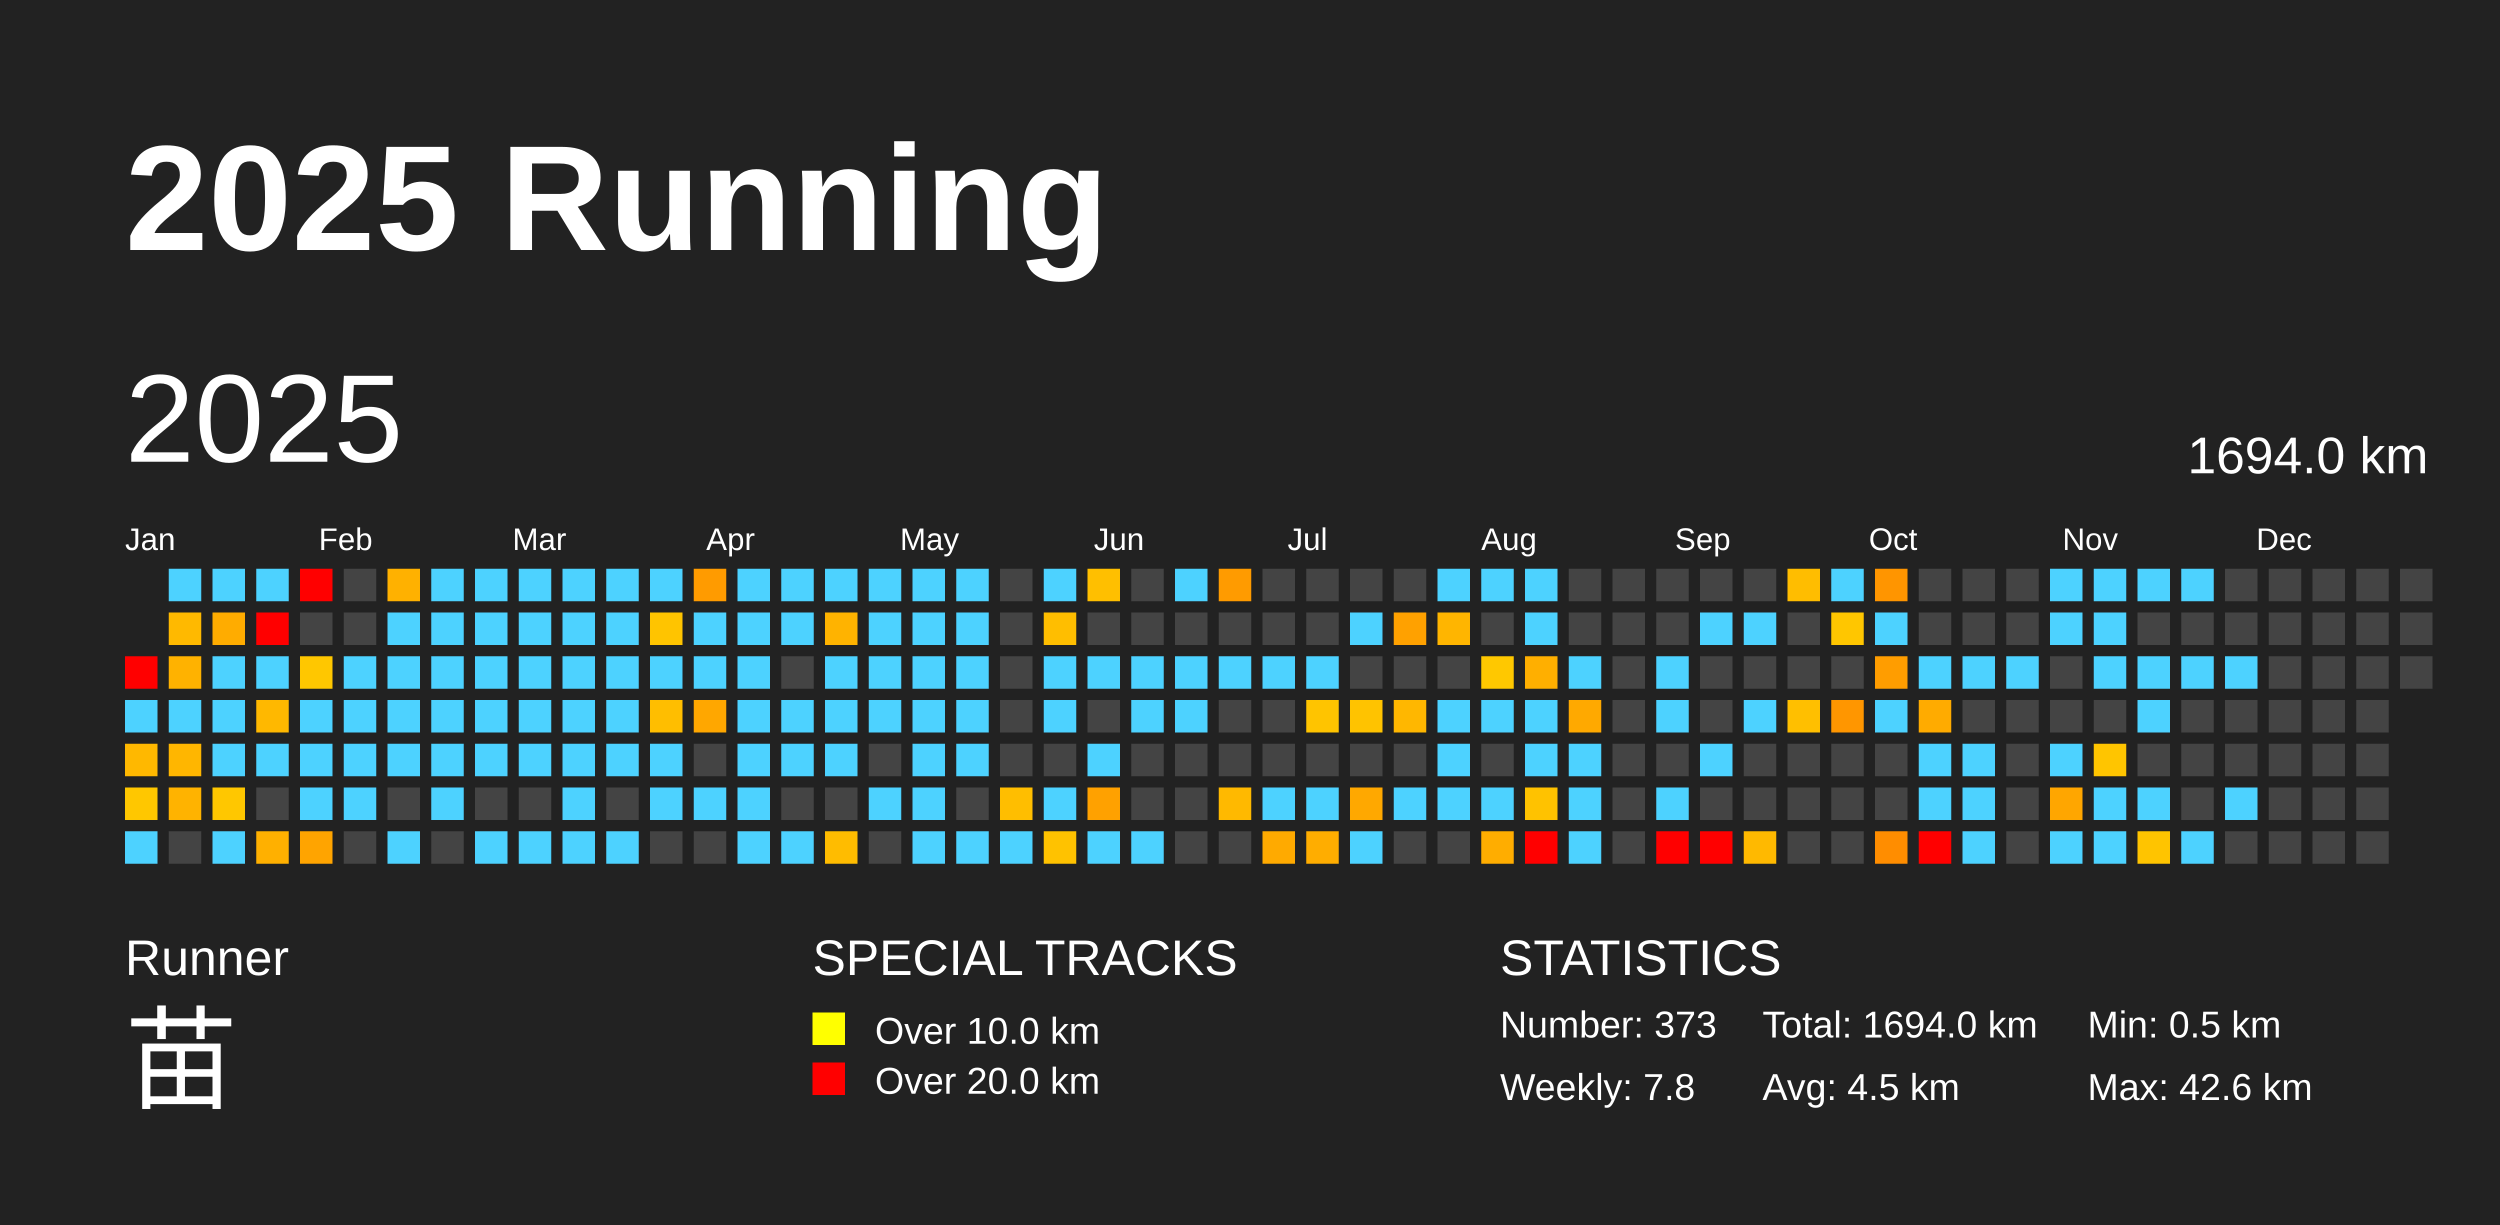
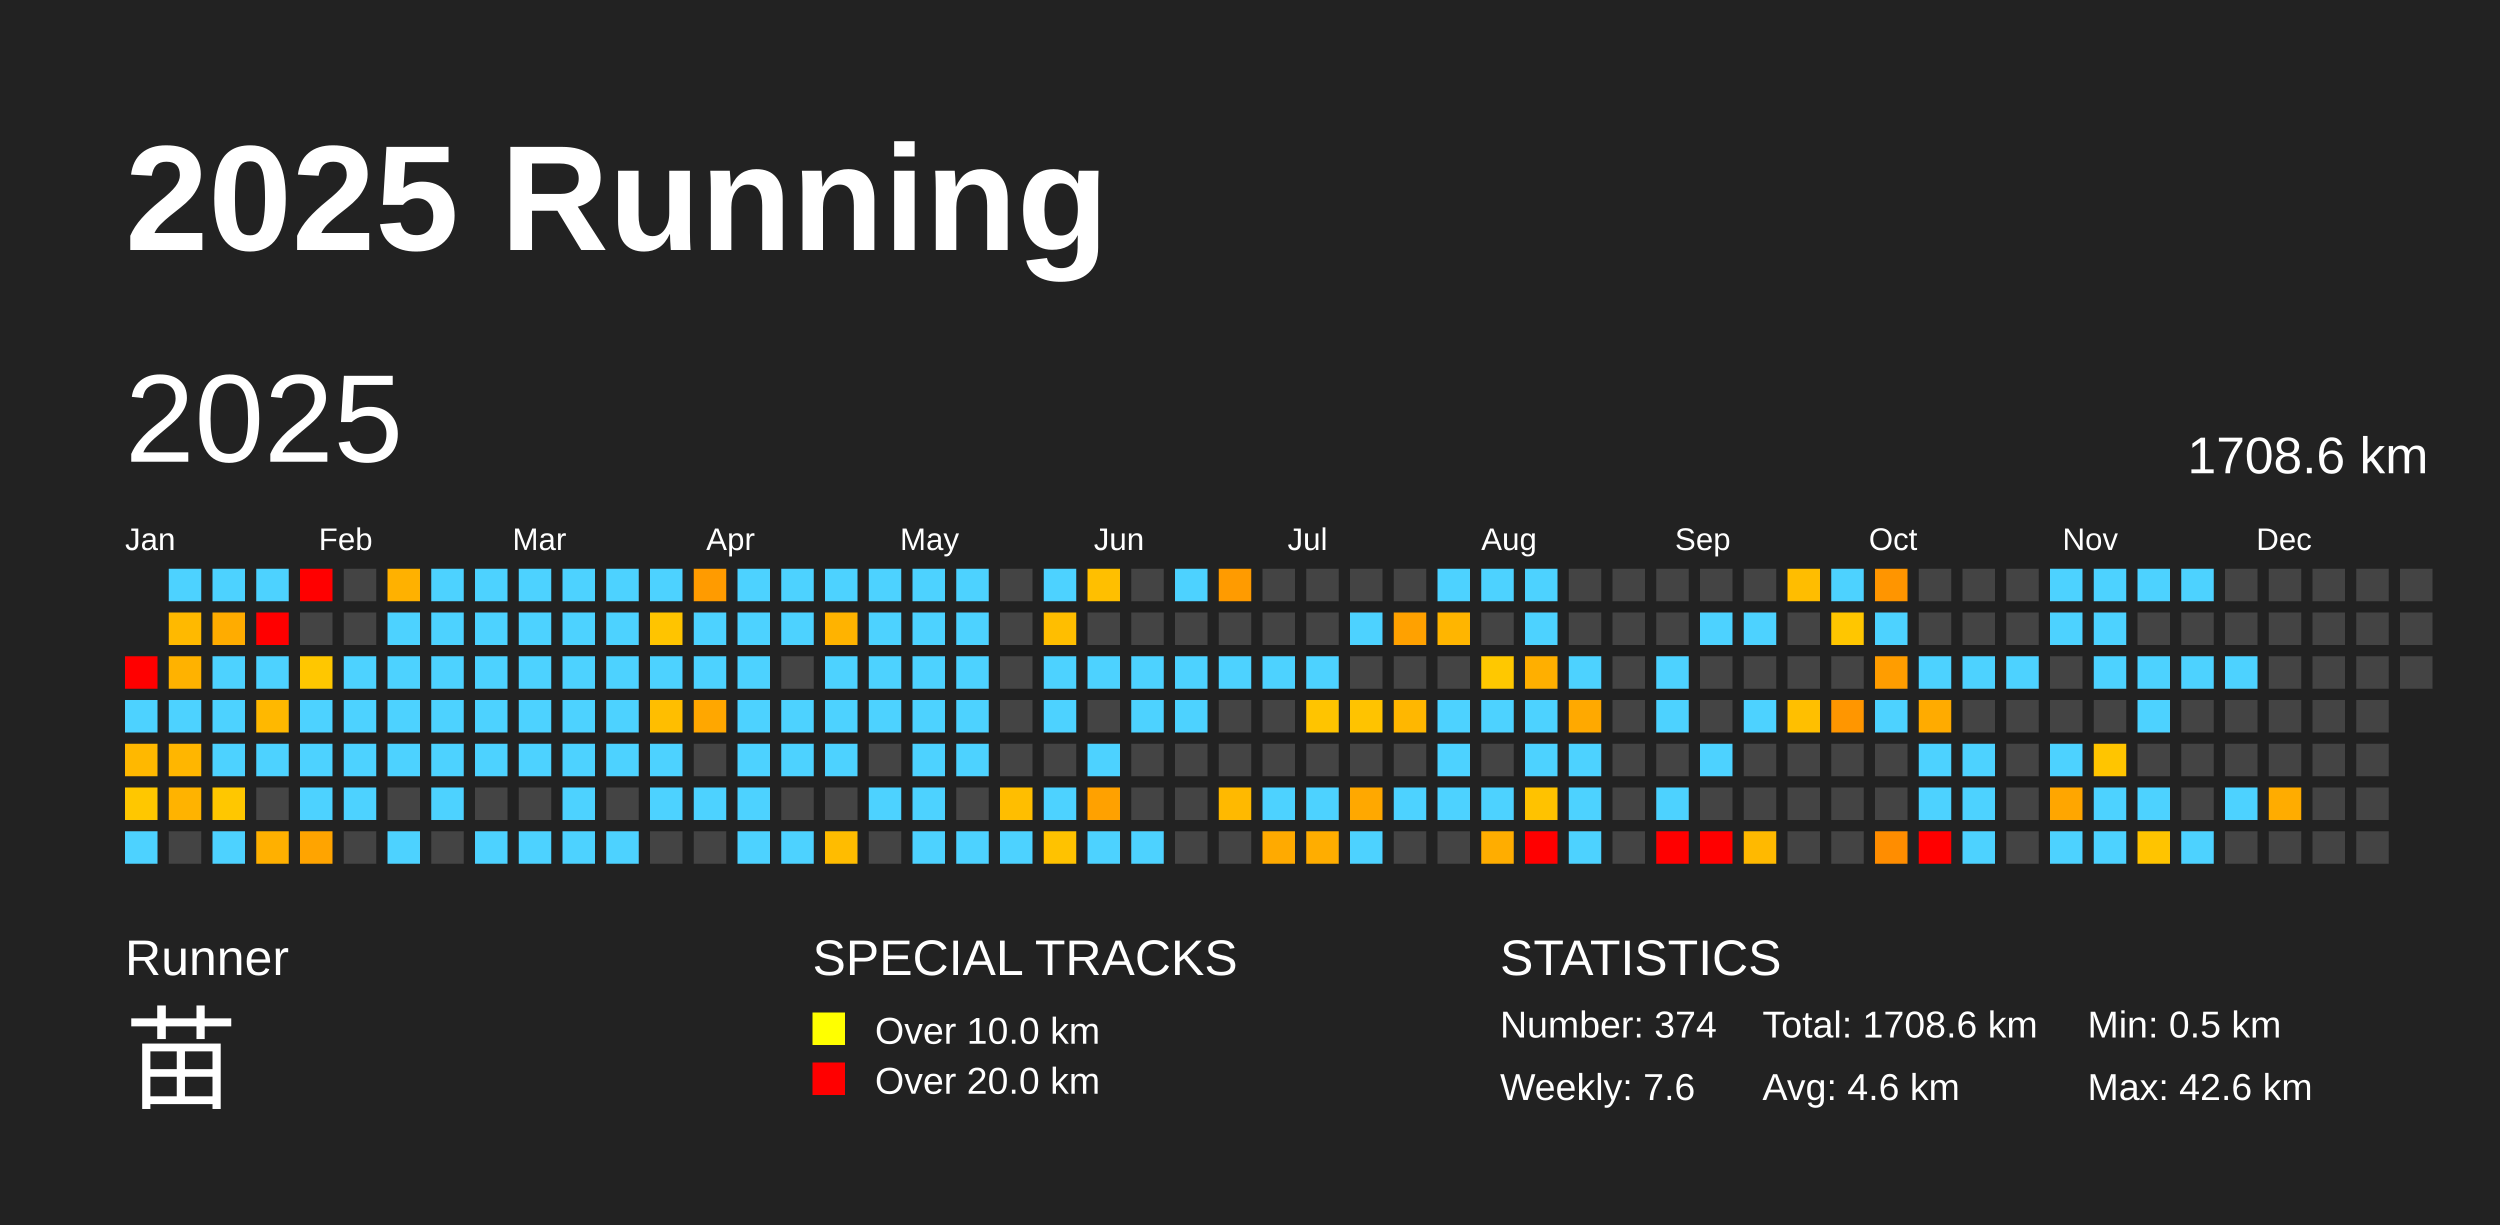
<svg xmlns="http://www.w3.org/2000/svg" baseProfile="full" height="98mm" version="1.1" viewBox="0,0,200,98" width="200mm">
  <defs />
  <rect fill="#222222" height="98" width="200" x="0" y="0" />
  <text fill="#FFFFFF" style="font-size:12px; font-family:Arial; font-weight:bold;" x="10" y="20">2025 Running</text>
  <text fill="#FFFFFF" style="font-size:4px; font-family:Arial" x="10" y="78">Runner</text>
  <text fill="#FFFFFF" style="font-size:9px; font-family:Arial" x="10" y="88">苗</text>
  <text fill="#FFFFFF" style="font-size:4px; font-family:Arial" x="65" y="78">SPECIAL TRACKS</text>
  <rect fill="yellow" height="2.6" width="2.6" x="65" y="81" />
  <text fill="#FFFFFF" style="font-size:3px; font-family:Arial" x="70" y="83.5">Over 10.0 km</text>
  <rect fill="red" height="2.6" width="2.6" x="65" y="85" />
  <text fill="#FFFFFF" style="font-size:3px; font-family:Arial" x="70" y="87.5">Over 20.0 km</text>
  <text fill="#FFFFFF" style="font-size:4px; font-family:Arial" x="120" y="78">STATISTICS</text>
-   <text fill="#FFFFFF" style="font-size:3px; font-family:Arial" x="120" y="83">Number: 373</text>
-   <text fill="#FFFFFF" style="font-size:3px; font-family:Arial" x="120" y="88">Weekly: 7.8</text>
-   <text fill="#FFFFFF" style="font-size:3px; font-family:Arial" x="141" y="83">Total: 1694.0 km</text>
-   <text fill="#FFFFFF" style="font-size:3px; font-family:Arial" x="141" y="88">Avg: 4.5 km</text>
+   <text fill="#FFFFFF" style="font-size:3px; font-family:Arial" x="120" y="83">Number: 374</text>
+   <text fill="#FFFFFF" style="font-size:3px; font-family:Arial" x="120" y="88">Weekly: 7.6</text>
+   <text fill="#FFFFFF" style="font-size:3px; font-family:Arial" x="141" y="83">Total: 1708.6 km</text>
+   <text fill="#FFFFFF" style="font-size:3px; font-family:Arial" x="141" y="88">Avg: 4.6 km</text>
  <text fill="#FFFFFF" style="font-size:3px; font-family:Arial" x="167" y="83">Min: 0.5 km</text>
  <text fill="#FFFFFF" style="font-size:3px; font-family:Arial" x="167" y="88">Max: 42.6 km</text>
  <text dominant-baseline="hanging" fill="#FFFFFF" style="font-size:10.0px; font-family:Arial;" x="10" y="30">2025</text>
-   <text dominant-baseline="hanging" fill="#FFFFFF" style="font-size:4.125px; font-family:Arial;" x="175" y="35">1694.0 km</text>
+   <text dominant-baseline="hanging" fill="#FFFFFF" style="font-size:4.125px; font-family:Arial;" x="175" y="35">1708.6 km</text>
  <text fill="#FFFFFF" style="font-size:2.5px; font-family:Arial" x="10.0" y="44">Jan</text>
  <text fill="#FFFFFF" style="font-size:2.5px; font-family:Arial" x="25.5" y="44">Feb</text>
  <text fill="#FFFFFF" style="font-size:2.5px; font-family:Arial" x="41.0" y="44">Mar</text>
  <text fill="#FFFFFF" style="font-size:2.5px; font-family:Arial" x="56.5" y="44">Apr</text>
  <text fill="#FFFFFF" style="font-size:2.5px; font-family:Arial" x="72.0" y="44">May</text>
  <text fill="#FFFFFF" style="font-size:2.5px; font-family:Arial" x="87.5" y="44">Jun</text>
  <text fill="#FFFFFF" style="font-size:2.5px; font-family:Arial" x="103.0" y="44">Jul</text>
  <text fill="#FFFFFF" style="font-size:2.5px; font-family:Arial" x="118.5" y="44">Aug</text>
  <text fill="#FFFFFF" style="font-size:2.5px; font-family:Arial" x="134.0" y="44">Sep</text>
  <text fill="#FFFFFF" style="font-size:2.5px; font-family:Arial" x="149.5" y="44">Oct</text>
  <text fill="#FFFFFF" style="font-size:2.5px; font-family:Arial" x="165.0" y="44">Nov</text>
  <text fill="#FFFFFF" style="font-size:2.5px; font-family:Arial" x="180.5" y="44">Dec</text>
  <rect fill="red" height="2.6" width="2.6" x="10.0" y="52.5" />
  <rect fill="#4dd2ff" height="2.6" width="2.6" x="10.0" y="56.0" />
  <rect fill="#ffb800" height="2.6" width="2.6" x="10.0" y="59.5" />
  <rect fill="#ffc700" height="2.6" width="2.6" x="10.0" y="63.0" />
  <rect fill="#4dd2ff" height="2.6" width="2.6" x="10.0" y="66.5" />
  <rect fill="#4dd2ff" height="2.6" width="2.6" x="13.5" y="45.5" />
  <rect fill="#ffb900" height="2.6" width="2.6" x="13.5" y="49.0" />
  <rect fill="#ffb200" height="2.6" width="2.6" x="13.5" y="52.5" />
  <rect fill="#4dd2ff" height="2.6" width="2.6" x="13.5" y="56.0" />
  <rect fill="#ffb600" height="2.6" width="2.6" x="13.5" y="59.5" />
  <rect fill="#ffb300" height="2.6" width="2.6" x="13.5" y="63.0" />
  <rect fill="#444444" height="2.6" width="2.6" x="13.5" y="66.5" />
  <rect fill="#4dd2ff" height="2.6" width="2.6" x="17.0" y="45.5" />
  <rect fill="#ffac00" height="2.6" width="2.6" x="17.0" y="49.0" />
  <rect fill="#4dd2ff" height="2.6" width="2.6" x="17.0" y="52.5" />
  <rect fill="#4dd2ff" height="2.6" width="2.6" x="17.0" y="56.0" />
  <rect fill="#4dd2ff" height="2.6" width="2.6" x="17.0" y="59.5" />
  <rect fill="#ffc700" height="2.6" width="2.6" x="17.0" y="63.0" />
  <rect fill="#4dd2ff" height="2.6" width="2.6" x="17.0" y="66.5" />
  <rect fill="#4dd2ff" height="2.6" width="2.6" x="20.5" y="45.5" />
  <rect fill="red" height="2.6" width="2.6" x="20.5" y="49.0" />
  <rect fill="#4dd2ff" height="2.6" width="2.6" x="20.5" y="52.5" />
  <rect fill="#ffb800" height="2.6" width="2.6" x="20.5" y="56.0" />
  <rect fill="#4dd2ff" height="2.6" width="2.6" x="20.5" y="59.5" />
  <rect fill="#444444" height="2.6" width="2.6" x="20.5" y="63.0" />
  <rect fill="#ffb000" height="2.6" width="2.6" x="20.5" y="66.5" />
  <rect fill="red" height="2.6" width="2.6" x="24.0" y="45.5" />
  <rect fill="#444444" height="2.6" width="2.6" x="24.0" y="49.0" />
  <rect fill="#ffc700" height="2.6" width="2.6" x="24.0" y="52.5" />
  <rect fill="#4dd2ff" height="2.6" width="2.6" x="24.0" y="56.0" />
  <rect fill="#4dd2ff" height="2.6" width="2.6" x="24.0" y="59.5" />
  <rect fill="#4dd2ff" height="2.6" width="2.6" x="24.0" y="63.0" />
  <rect fill="#ffa400" height="2.6" width="2.6" x="24.0" y="66.5" />
  <rect fill="#444444" height="2.6" width="2.6" x="27.5" y="45.5" />
  <rect fill="#444444" height="2.6" width="2.6" x="27.5" y="49.0" />
  <rect fill="#4dd2ff" height="2.6" width="2.6" x="27.5" y="52.5" />
  <rect fill="#4dd2ff" height="2.6" width="2.6" x="27.5" y="56.0" />
  <rect fill="#4dd2ff" height="2.6" width="2.6" x="27.5" y="59.5" />
  <rect fill="#4dd2ff" height="2.6" width="2.6" x="27.5" y="63.0" />
  <rect fill="#444444" height="2.6" width="2.6" x="27.5" y="66.5" />
  <rect fill="#ffb100" height="2.6" width="2.6" x="31.0" y="45.5" />
  <rect fill="#4dd2ff" height="2.6" width="2.6" x="31.0" y="49.0" />
  <rect fill="#4dd2ff" height="2.6" width="2.6" x="31.0" y="52.5" />
  <rect fill="#4dd2ff" height="2.6" width="2.6" x="31.0" y="56.0" />
  <rect fill="#4dd2ff" height="2.6" width="2.6" x="31.0" y="59.5" />
  <rect fill="#444444" height="2.6" width="2.6" x="31.0" y="63.0" />
  <rect fill="#4dd2ff" height="2.6" width="2.6" x="31.0" y="66.5" />
  <rect fill="#4dd2ff" height="2.6" width="2.6" x="34.5" y="45.5" />
  <rect fill="#4dd2ff" height="2.6" width="2.6" x="34.5" y="49.0" />
  <rect fill="#4dd2ff" height="2.6" width="2.6" x="34.5" y="52.5" />
  <rect fill="#4dd2ff" height="2.6" width="2.6" x="34.5" y="56.0" />
  <rect fill="#4dd2ff" height="2.6" width="2.6" x="34.5" y="59.5" />
  <rect fill="#4dd2ff" height="2.6" width="2.6" x="34.5" y="63.0" />
  <rect fill="#444444" height="2.6" width="2.6" x="34.5" y="66.5" />
  <rect fill="#4dd2ff" height="2.6" width="2.6" x="38.0" y="45.5" />
  <rect fill="#4dd2ff" height="2.6" width="2.6" x="38.0" y="49.0" />
  <rect fill="#4dd2ff" height="2.6" width="2.6" x="38.0" y="52.5" />
  <rect fill="#4dd2ff" height="2.6" width="2.6" x="38.0" y="56.0" />
  <rect fill="#4dd2ff" height="2.6" width="2.6" x="38.0" y="59.5" />
  <rect fill="#444444" height="2.6" width="2.6" x="38.0" y="63.0" />
  <rect fill="#4dd2ff" height="2.6" width="2.6" x="38.0" y="66.5" />
  <rect fill="#4dd2ff" height="2.6" width="2.6" x="41.5" y="45.5" />
  <rect fill="#4dd2ff" height="2.6" width="2.6" x="41.5" y="49.0" />
  <rect fill="#4dd2ff" height="2.6" width="2.6" x="41.5" y="52.5" />
  <rect fill="#4dd2ff" height="2.6" width="2.6" x="41.5" y="56.0" />
  <rect fill="#4dd2ff" height="2.6" width="2.6" x="41.5" y="59.5" />
  <rect fill="#444444" height="2.6" width="2.6" x="41.5" y="63.0" />
  <rect fill="#4dd2ff" height="2.6" width="2.6" x="41.5" y="66.5" />
  <rect fill="#4dd2ff" height="2.6" width="2.6" x="45.0" y="45.5" />
  <rect fill="#4dd2ff" height="2.6" width="2.6" x="45.0" y="49.0" />
  <rect fill="#4dd2ff" height="2.6" width="2.6" x="45.0" y="52.5" />
  <rect fill="#4dd2ff" height="2.6" width="2.6" x="45.0" y="56.0" />
  <rect fill="#4dd2ff" height="2.6" width="2.6" x="45.0" y="59.5" />
  <rect fill="#4dd2ff" height="2.6" width="2.6" x="45.0" y="63.0" />
  <rect fill="#4dd2ff" height="2.6" width="2.6" x="45.0" y="66.5" />
  <rect fill="#4dd2ff" height="2.6" width="2.6" x="48.5" y="45.5" />
  <rect fill="#4dd2ff" height="2.6" width="2.6" x="48.5" y="49.0" />
  <rect fill="#4dd2ff" height="2.6" width="2.6" x="48.5" y="52.5" />
  <rect fill="#4dd2ff" height="2.6" width="2.6" x="48.5" y="56.0" />
  <rect fill="#4dd2ff" height="2.6" width="2.6" x="48.5" y="59.5" />
  <rect fill="#444444" height="2.6" width="2.6" x="48.5" y="63.0" />
  <rect fill="#4dd2ff" height="2.6" width="2.6" x="48.5" y="66.5" />
  <rect fill="#4dd2ff" height="2.6" width="2.6" x="52.0" y="45.5" />
  <rect fill="#ffc400" height="2.6" width="2.6" x="52.0" y="49.0" />
  <rect fill="#4dd2ff" height="2.6" width="2.6" x="52.0" y="52.5" />
  <rect fill="#ffbe00" height="2.6" width="2.6" x="52.0" y="56.0" />
  <rect fill="#4dd2ff" height="2.6" width="2.6" x="52.0" y="59.5" />
  <rect fill="#4dd2ff" height="2.6" width="2.6" x="52.0" y="63.0" />
  <rect fill="#444444" height="2.6" width="2.6" x="52.0" y="66.5" />
  <rect fill="#ff9b00" height="2.6" width="2.6" x="55.5" y="45.5" />
  <rect fill="#4dd2ff" height="2.6" width="2.6" x="55.5" y="49.0" />
  <rect fill="#4dd2ff" height="2.6" width="2.6" x="55.5" y="52.5" />
  <rect fill="#ffa700" height="2.6" width="2.6" x="55.5" y="56.0" />
  <rect fill="#444444" height="2.6" width="2.6" x="55.5" y="59.5" />
  <rect fill="#4dd2ff" height="2.6" width="2.6" x="55.5" y="63.0" />
  <rect fill="#444444" height="2.6" width="2.6" x="55.5" y="66.5" />
  <rect fill="#4dd2ff" height="2.6" width="2.6" x="59.0" y="45.5" />
  <rect fill="#4dd2ff" height="2.6" width="2.6" x="59.0" y="49.0" />
  <rect fill="#4dd2ff" height="2.6" width="2.6" x="59.0" y="52.5" />
  <rect fill="#4dd2ff" height="2.6" width="2.6" x="59.0" y="56.0" />
  <rect fill="#4dd2ff" height="2.6" width="2.6" x="59.0" y="59.5" />
  <rect fill="#4dd2ff" height="2.6" width="2.6" x="59.0" y="63.0" />
  <rect fill="#4dd2ff" height="2.6" width="2.6" x="59.0" y="66.5" />
  <rect fill="#4dd2ff" height="2.6" width="2.6" x="62.5" y="45.5" />
  <rect fill="#4dd2ff" height="2.6" width="2.6" x="62.5" y="49.0" />
  <rect fill="#444444" height="2.6" width="2.6" x="62.5" y="52.5" />
  <rect fill="#4dd2ff" height="2.6" width="2.6" x="62.5" y="56.0" />
  <rect fill="#4dd2ff" height="2.6" width="2.6" x="62.5" y="59.5" />
  <rect fill="#444444" height="2.6" width="2.6" x="62.5" y="63.0" />
  <rect fill="#4dd2ff" height="2.6" width="2.6" x="62.5" y="66.5" />
  <rect fill="#4dd2ff" height="2.6" width="2.6" x="66.0" y="45.5" />
  <rect fill="#ffb300" height="2.6" width="2.6" x="66.0" y="49.0" />
  <rect fill="#4dd2ff" height="2.6" width="2.6" x="66.0" y="52.5" />
  <rect fill="#4dd2ff" height="2.6" width="2.6" x="66.0" y="56.0" />
  <rect fill="#4dd2ff" height="2.6" width="2.6" x="66.0" y="59.5" />
  <rect fill="#444444" height="2.6" width="2.6" x="66.0" y="63.0" />
  <rect fill="#ffbc00" height="2.6" width="2.6" x="66.0" y="66.5" />
  <rect fill="#4dd2ff" height="2.6" width="2.6" x="69.5" y="45.5" />
  <rect fill="#4dd2ff" height="2.6" width="2.6" x="69.5" y="49.0" />
  <rect fill="#4dd2ff" height="2.6" width="2.6" x="69.5" y="52.5" />
  <rect fill="#4dd2ff" height="2.6" width="2.6" x="69.5" y="56.0" />
  <rect fill="#444444" height="2.6" width="2.6" x="69.5" y="59.5" />
  <rect fill="#4dd2ff" height="2.6" width="2.6" x="69.5" y="63.0" />
  <rect fill="#444444" height="2.6" width="2.6" x="69.5" y="66.5" />
  <rect fill="#4dd2ff" height="2.6" width="2.6" x="73.0" y="45.5" />
  <rect fill="#4dd2ff" height="2.6" width="2.6" x="73.0" y="49.0" />
  <rect fill="#4dd2ff" height="2.6" width="2.6" x="73.0" y="52.5" />
  <rect fill="#4dd2ff" height="2.6" width="2.6" x="73.0" y="56.0" />
  <rect fill="#4dd2ff" height="2.6" width="2.6" x="73.0" y="59.5" />
  <rect fill="#4dd2ff" height="2.6" width="2.6" x="73.0" y="63.0" />
  <rect fill="#4dd2ff" height="2.6" width="2.6" x="73.0" y="66.5" />
  <rect fill="#4dd2ff" height="2.6" width="2.6" x="76.5" y="45.5" />
  <rect fill="#4dd2ff" height="2.6" width="2.6" x="76.5" y="49.0" />
  <rect fill="#4dd2ff" height="2.6" width="2.6" x="76.5" y="52.5" />
  <rect fill="#4dd2ff" height="2.6" width="2.6" x="76.5" y="56.0" />
  <rect fill="#4dd2ff" height="2.6" width="2.6" x="76.5" y="59.5" />
  <rect fill="#444444" height="2.6" width="2.6" x="76.5" y="63.0" />
  <rect fill="#4dd2ff" height="2.6" width="2.6" x="76.5" y="66.5" />
  <rect fill="#444444" height="2.6" width="2.6" x="80.0" y="45.5" />
  <rect fill="#444444" height="2.6" width="2.6" x="80.0" y="49.0" />
  <rect fill="#444444" height="2.6" width="2.6" x="80.0" y="52.5" />
  <rect fill="#444444" height="2.6" width="2.6" x="80.0" y="56.0" />
  <rect fill="#444444" height="2.6" width="2.6" x="80.0" y="59.5" />
  <rect fill="#ffbe00" height="2.6" width="2.6" x="80.0" y="63.0" />
  <rect fill="#4dd2ff" height="2.6" width="2.6" x="80.0" y="66.5" />
  <rect fill="#4dd2ff" height="2.6" width="2.6" x="83.5" y="45.5" />
  <rect fill="#ffbe00" height="2.6" width="2.6" x="83.5" y="49.0" />
  <rect fill="#4dd2ff" height="2.6" width="2.6" x="83.5" y="52.5" />
  <rect fill="#4dd2ff" height="2.6" width="2.6" x="83.5" y="56.0" />
  <rect fill="#444444" height="2.6" width="2.6" x="83.5" y="59.5" />
  <rect fill="#4dd2ff" height="2.6" width="2.6" x="83.5" y="63.0" />
  <rect fill="#ffc200" height="2.6" width="2.6" x="83.5" y="66.5" />
  <rect fill="#ffbf00" height="2.6" width="2.6" x="87.0" y="45.5" />
  <rect fill="#444444" height="2.6" width="2.6" x="87.0" y="49.0" />
  <rect fill="#4dd2ff" height="2.6" width="2.6" x="87.0" y="52.5" />
  <rect fill="#444444" height="2.6" width="2.6" x="87.0" y="56.0" />
  <rect fill="#4dd2ff" height="2.6" width="2.6" x="87.0" y="59.5" />
  <rect fill="#ffa100" height="2.6" width="2.6" x="87.0" y="63.0" />
  <rect fill="#4dd2ff" height="2.6" width="2.6" x="87.0" y="66.5" />
  <rect fill="#444444" height="2.6" width="2.6" x="90.5" y="45.5" />
  <rect fill="#444444" height="2.6" width="2.6" x="90.5" y="49.0" />
  <rect fill="#4dd2ff" height="2.6" width="2.6" x="90.5" y="52.5" />
  <rect fill="#4dd2ff" height="2.6" width="2.6" x="90.5" y="56.0" />
  <rect fill="#444444" height="2.6" width="2.6" x="90.5" y="59.5" />
  <rect fill="#444444" height="2.6" width="2.6" x="90.5" y="63.0" />
  <rect fill="#4dd2ff" height="2.6" width="2.6" x="90.5" y="66.5" />
  <rect fill="#4dd2ff" height="2.6" width="2.6" x="94.0" y="45.5" />
  <rect fill="#444444" height="2.6" width="2.6" x="94.0" y="49.0" />
  <rect fill="#4dd2ff" height="2.6" width="2.6" x="94.0" y="52.5" />
  <rect fill="#4dd2ff" height="2.6" width="2.6" x="94.0" y="56.0" />
  <rect fill="#444444" height="2.6" width="2.6" x="94.0" y="59.5" />
  <rect fill="#444444" height="2.6" width="2.6" x="94.0" y="63.0" />
  <rect fill="#444444" height="2.6" width="2.6" x="94.0" y="66.5" />
  <rect fill="#ff9b00" height="2.6" width="2.6" x="97.5" y="45.5" />
  <rect fill="#444444" height="2.6" width="2.6" x="97.5" y="49.0" />
  <rect fill="#4dd2ff" height="2.6" width="2.6" x="97.5" y="52.5" />
  <rect fill="#444444" height="2.6" width="2.6" x="97.5" y="56.0" />
  <rect fill="#444444" height="2.6" width="2.6" x="97.5" y="59.5" />
  <rect fill="#ffb900" height="2.6" width="2.6" x="97.5" y="63.0" />
  <rect fill="#444444" height="2.6" width="2.6" x="97.5" y="66.5" />
  <rect fill="#444444" height="2.6" width="2.6" x="101.0" y="45.5" />
  <rect fill="#444444" height="2.6" width="2.6" x="101.0" y="49.0" />
  <rect fill="#4dd2ff" height="2.6" width="2.6" x="101.0" y="52.5" />
  <rect fill="#444444" height="2.6" width="2.6" x="101.0" y="56.0" />
  <rect fill="#444444" height="2.6" width="2.6" x="101.0" y="59.5" />
  <rect fill="#4dd2ff" height="2.6" width="2.6" x="101.0" y="63.0" />
  <rect fill="#ffaa00" height="2.6" width="2.6" x="101.0" y="66.5" />
  <rect fill="#444444" height="2.6" width="2.6" x="104.5" y="45.5" />
  <rect fill="#444444" height="2.6" width="2.6" x="104.5" y="49.0" />
  <rect fill="#4dd2ff" height="2.6" width="2.6" x="104.5" y="52.5" />
  <rect fill="#ffc400" height="2.6" width="2.6" x="104.5" y="56.0" />
  <rect fill="#444444" height="2.6" width="2.6" x="104.5" y="59.5" />
  <rect fill="#4dd2ff" height="2.6" width="2.6" x="104.5" y="63.0" />
  <rect fill="#ffad00" height="2.6" width="2.6" x="104.5" y="66.5" />
  <rect fill="#444444" height="2.6" width="2.6" x="108.0" y="45.5" />
  <rect fill="#4dd2ff" height="2.6" width="2.6" x="108.0" y="49.0" />
  <rect fill="#444444" height="2.6" width="2.6" x="108.0" y="52.5" />
  <rect fill="#ffc300" height="2.6" width="2.6" x="108.0" y="56.0" />
  <rect fill="#444444" height="2.6" width="2.6" x="108.0" y="59.5" />
  <rect fill="#ffa800" height="2.6" width="2.6" x="108.0" y="63.0" />
  <rect fill="#4dd2ff" height="2.6" width="2.6" x="108.0" y="66.5" />
  <rect fill="#444444" height="2.6" width="2.6" x="111.5" y="45.5" />
  <rect fill="#ffa100" height="2.6" width="2.6" x="111.5" y="49.0" />
  <rect fill="#444444" height="2.6" width="2.6" x="111.5" y="52.5" />
  <rect fill="#ffb700" height="2.6" width="2.6" x="111.5" y="56.0" />
  <rect fill="#444444" height="2.6" width="2.6" x="111.5" y="59.5" />
  <rect fill="#4dd2ff" height="2.6" width="2.6" x="111.5" y="63.0" />
  <rect fill="#444444" height="2.6" width="2.6" x="111.5" y="66.5" />
  <rect fill="#4dd2ff" height="2.6" width="2.6" x="115.0" y="45.5" />
  <rect fill="#ffb500" height="2.6" width="2.6" x="115.0" y="49.0" />
  <rect fill="#444444" height="2.6" width="2.6" x="115.0" y="52.5" />
  <rect fill="#4dd2ff" height="2.6" width="2.6" x="115.0" y="56.0" />
  <rect fill="#4dd2ff" height="2.6" width="2.6" x="115.0" y="59.5" />
  <rect fill="#4dd2ff" height="2.6" width="2.6" x="115.0" y="63.0" />
  <rect fill="#444444" height="2.6" width="2.6" x="115.0" y="66.5" />
  <rect fill="#4dd2ff" height="2.6" width="2.6" x="118.5" y="45.5" />
  <rect fill="#444444" height="2.6" width="2.6" x="118.5" y="49.0" />
  <rect fill="#ffc800" height="2.6" width="2.6" x="118.5" y="52.5" />
  <rect fill="#4dd2ff" height="2.6" width="2.6" x="118.5" y="56.0" />
  <rect fill="#444444" height="2.6" width="2.6" x="118.5" y="59.5" />
  <rect fill="#4dd2ff" height="2.6" width="2.6" x="118.5" y="63.0" />
  <rect fill="#ffad00" height="2.6" width="2.6" x="118.5" y="66.5" />
  <rect fill="#4dd2ff" height="2.6" width="2.6" x="122.0" y="45.5" />
  <rect fill="#4dd2ff" height="2.6" width="2.6" x="122.0" y="49.0" />
  <rect fill="#ffaf00" height="2.6" width="2.6" x="122.0" y="52.5" />
  <rect fill="#4dd2ff" height="2.6" width="2.6" x="122.0" y="56.0" />
  <rect fill="#4dd2ff" height="2.6" width="2.6" x="122.0" y="59.5" />
  <rect fill="#ffc200" height="2.6" width="2.6" x="122.0" y="63.0" />
  <rect fill="red" height="2.6" width="2.6" x="122.0" y="66.5" />
  <rect fill="#444444" height="2.6" width="2.6" x="125.5" y="45.5" />
  <rect fill="#444444" height="2.6" width="2.6" x="125.5" y="49.0" />
  <rect fill="#4dd2ff" height="2.6" width="2.6" x="125.5" y="52.5" />
  <rect fill="#ffa900" height="2.6" width="2.6" x="125.5" y="56.0" />
  <rect fill="#4dd2ff" height="2.6" width="2.6" x="125.5" y="59.5" />
  <rect fill="#4dd2ff" height="2.6" width="2.6" x="125.5" y="63.0" />
  <rect fill="#4dd2ff" height="2.6" width="2.6" x="125.5" y="66.5" />
  <rect fill="#444444" height="2.6" width="2.6" x="129.0" y="45.5" />
  <rect fill="#444444" height="2.6" width="2.6" x="129.0" y="49.0" />
  <rect fill="#444444" height="2.6" width="2.6" x="129.0" y="52.5" />
  <rect fill="#444444" height="2.6" width="2.6" x="129.0" y="56.0" />
  <rect fill="#444444" height="2.6" width="2.6" x="129.0" y="59.5" />
  <rect fill="#444444" height="2.6" width="2.6" x="129.0" y="63.0" />
  <rect fill="#444444" height="2.6" width="2.6" x="129.0" y="66.5" />
  <rect fill="#444444" height="2.6" width="2.6" x="132.5" y="45.5" />
  <rect fill="#444444" height="2.6" width="2.6" x="132.5" y="49.0" />
  <rect fill="#4dd2ff" height="2.6" width="2.6" x="132.5" y="52.5" />
  <rect fill="#4dd2ff" height="2.6" width="2.6" x="132.5" y="56.0" />
  <rect fill="#444444" height="2.6" width="2.6" x="132.5" y="59.5" />
  <rect fill="#4dd2ff" height="2.6" width="2.6" x="132.5" y="63.0" />
  <rect fill="red" height="2.6" width="2.6" x="132.5" y="66.5" />
  <rect fill="#444444" height="2.6" width="2.6" x="136.0" y="45.5" />
  <rect fill="#4dd2ff" height="2.6" width="2.6" x="136.0" y="49.0" />
  <rect fill="#444444" height="2.6" width="2.6" x="136.0" y="52.5" />
  <rect fill="#444444" height="2.6" width="2.6" x="136.0" y="56.0" />
  <rect fill="#4dd2ff" height="2.6" width="2.6" x="136.0" y="59.5" />
  <rect fill="#444444" height="2.6" width="2.6" x="136.0" y="63.0" />
  <rect fill="red" height="2.6" width="2.6" x="136.0" y="66.5" />
  <rect fill="#444444" height="2.6" width="2.6" x="139.5" y="45.5" />
  <rect fill="#4dd2ff" height="2.6" width="2.6" x="139.5" y="49.0" />
  <rect fill="#444444" height="2.6" width="2.6" x="139.5" y="52.5" />
  <rect fill="#4dd2ff" height="2.6" width="2.6" x="139.5" y="56.0" />
  <rect fill="#444444" height="2.6" width="2.6" x="139.5" y="59.5" />
  <rect fill="#444444" height="2.6" width="2.6" x="139.5" y="63.0" />
  <rect fill="#ffb900" height="2.6" width="2.6" x="139.5" y="66.5" />
  <rect fill="#ffbd00" height="2.6" width="2.6" x="143.0" y="45.5" />
  <rect fill="#444444" height="2.6" width="2.6" x="143.0" y="49.0" />
  <rect fill="#444444" height="2.6" width="2.6" x="143.0" y="52.5" />
  <rect fill="#ffbf00" height="2.6" width="2.6" x="143.0" y="56.0" />
  <rect fill="#444444" height="2.6" width="2.6" x="143.0" y="59.5" />
  <rect fill="#444444" height="2.6" width="2.6" x="143.0" y="63.0" />
  <rect fill="#444444" height="2.6" width="2.6" x="143.0" y="66.5" />
  <rect fill="#4dd2ff" height="2.6" width="2.6" x="146.5" y="45.5" />
  <rect fill="#ffc600" height="2.6" width="2.6" x="146.5" y="49.0" />
  <rect fill="#444444" height="2.6" width="2.6" x="146.5" y="52.5" />
  <rect fill="#ff9600" height="2.6" width="2.6" x="146.5" y="56.0" />
  <rect fill="#444444" height="2.6" width="2.6" x="146.5" y="59.5" />
  <rect fill="#444444" height="2.6" width="2.6" x="146.5" y="63.0" />
  <rect fill="#444444" height="2.6" width="2.6" x="146.5" y="66.5" />
  <rect fill="#ff9500" height="2.6" width="2.6" x="150.0" y="45.5" />
  <rect fill="#4dd2ff" height="2.6" width="2.6" x="150.0" y="49.0" />
  <rect fill="#ff9d00" height="2.6" width="2.6" x="150.0" y="52.5" />
  <rect fill="#4dd2ff" height="2.6" width="2.6" x="150.0" y="56.0" />
  <rect fill="#444444" height="2.6" width="2.6" x="150.0" y="59.5" />
  <rect fill="#444444" height="2.6" width="2.6" x="150.0" y="63.0" />
  <rect fill="#ff8d00" height="2.6" width="2.6" x="150.0" y="66.5" />
  <rect fill="#444444" height="2.6" width="2.6" x="153.5" y="45.5" />
  <rect fill="#444444" height="2.6" width="2.6" x="153.5" y="49.0" />
  <rect fill="#4dd2ff" height="2.6" width="2.6" x="153.5" y="52.5" />
  <rect fill="#ffab00" height="2.6" width="2.6" x="153.5" y="56.0" />
  <rect fill="#4dd2ff" height="2.6" width="2.6" x="153.5" y="59.5" />
  <rect fill="#4dd2ff" height="2.6" width="2.6" x="153.5" y="63.0" />
  <rect fill="red" height="2.6" width="2.6" x="153.5" y="66.5" />
  <rect fill="#444444" height="2.6" width="2.6" x="157.0" y="45.5" />
  <rect fill="#444444" height="2.6" width="2.6" x="157.0" y="49.0" />
  <rect fill="#4dd2ff" height="2.6" width="2.6" x="157.0" y="52.5" />
  <rect fill="#444444" height="2.6" width="2.6" x="157.0" y="56.0" />
  <rect fill="#4dd2ff" height="2.6" width="2.6" x="157.0" y="59.5" />
  <rect fill="#4dd2ff" height="2.6" width="2.6" x="157.0" y="63.0" />
  <rect fill="#4dd2ff" height="2.6" width="2.6" x="157.0" y="66.5" />
  <rect fill="#444444" height="2.6" width="2.6" x="160.5" y="45.5" />
  <rect fill="#444444" height="2.6" width="2.6" x="160.5" y="49.0" />
  <rect fill="#4dd2ff" height="2.6" width="2.6" x="160.5" y="52.5" />
  <rect fill="#444444" height="2.6" width="2.6" x="160.5" y="56.0" />
  <rect fill="#444444" height="2.6" width="2.6" x="160.5" y="59.5" />
  <rect fill="#444444" height="2.6" width="2.6" x="160.5" y="63.0" />
  <rect fill="#444444" height="2.6" width="2.6" x="160.5" y="66.5" />
  <rect fill="#4dd2ff" height="2.6" width="2.6" x="164.0" y="45.5" />
  <rect fill="#4dd2ff" height="2.6" width="2.6" x="164.0" y="49.0" />
  <rect fill="#444444" height="2.6" width="2.6" x="164.0" y="52.5" />
  <rect fill="#444444" height="2.6" width="2.6" x="164.0" y="56.0" />
  <rect fill="#4dd2ff" height="2.6" width="2.6" x="164.0" y="59.5" />
  <rect fill="#ffa600" height="2.6" width="2.6" x="164.0" y="63.0" />
  <rect fill="#4dd2ff" height="2.6" width="2.6" x="164.0" y="66.5" />
  <rect fill="#4dd2ff" height="2.6" width="2.6" x="167.5" y="45.5" />
  <rect fill="#4dd2ff" height="2.6" width="2.6" x="167.5" y="49.0" />
  <rect fill="#4dd2ff" height="2.6" width="2.6" x="167.5" y="52.5" />
  <rect fill="#444444" height="2.6" width="2.6" x="167.5" y="56.0" />
  <rect fill="#ffc500" height="2.6" width="2.6" x="167.5" y="59.5" />
  <rect fill="#4dd2ff" height="2.6" width="2.6" x="167.5" y="63.0" />
  <rect fill="#4dd2ff" height="2.6" width="2.6" x="167.5" y="66.5" />
  <rect fill="#4dd2ff" height="2.6" width="2.6" x="171.0" y="45.5" />
  <rect fill="#444444" height="2.6" width="2.6" x="171.0" y="49.0" />
  <rect fill="#4dd2ff" height="2.6" width="2.6" x="171.0" y="52.5" />
  <rect fill="#4dd2ff" height="2.6" width="2.6" x="171.0" y="56.0" />
  <rect fill="#444444" height="2.6" width="2.6" x="171.0" y="59.5" />
  <rect fill="#4dd2ff" height="2.6" width="2.6" x="171.0" y="63.0" />
  <rect fill="#ffc400" height="2.6" width="2.6" x="171.0" y="66.5" />
  <rect fill="#4dd2ff" height="2.6" width="2.6" x="174.5" y="45.5" />
  <rect fill="#444444" height="2.6" width="2.6" x="174.5" y="49.0" />
  <rect fill="#4dd2ff" height="2.6" width="2.6" x="174.5" y="52.5" />
  <rect fill="#444444" height="2.6" width="2.6" x="174.5" y="56.0" />
  <rect fill="#444444" height="2.6" width="2.6" x="174.5" y="59.5" />
  <rect fill="#444444" height="2.6" width="2.6" x="174.5" y="63.0" />
  <rect fill="#4dd2ff" height="2.6" width="2.6" x="174.5" y="66.5" />
  <rect fill="#444444" height="2.6" width="2.6" x="178.0" y="45.5" />
  <rect fill="#444444" height="2.6" width="2.6" x="178.0" y="49.0" />
  <rect fill="#4dd2ff" height="2.6" width="2.6" x="178.0" y="52.5" />
  <rect fill="#444444" height="2.6" width="2.6" x="178.0" y="56.0" />
  <rect fill="#444444" height="2.6" width="2.6" x="178.0" y="59.5" />
  <rect fill="#4dd2ff" height="2.6" width="2.6" x="178.0" y="63.0" />
  <rect fill="#444444" height="2.6" width="2.6" x="178.0" y="66.5" />
  <rect fill="#444444" height="2.6" width="2.6" x="181.5" y="45.5" />
  <rect fill="#444444" height="2.6" width="2.6" x="181.5" y="49.0" />
  <rect fill="#444444" height="2.6" width="2.6" x="181.5" y="52.5" />
  <rect fill="#444444" height="2.6" width="2.6" x="181.5" y="56.0" />
  <rect fill="#444444" height="2.6" width="2.6" x="181.5" y="59.5" />
-   <rect fill="#444444" height="2.6" width="2.6" x="181.5" y="63.0" />
+   <rect fill="#ffac00" height="2.6" width="2.6" x="181.5" y="63.0" />
  <rect fill="#444444" height="2.6" width="2.6" x="181.5" y="66.5" />
  <rect fill="#444444" height="2.6" width="2.6" x="185.0" y="45.5" />
  <rect fill="#444444" height="2.6" width="2.6" x="185.0" y="49.0" />
  <rect fill="#444444" height="2.6" width="2.6" x="185.0" y="52.5" />
  <rect fill="#444444" height="2.6" width="2.6" x="185.0" y="56.0" />
  <rect fill="#444444" height="2.6" width="2.6" x="185.0" y="59.5" />
  <rect fill="#444444" height="2.6" width="2.6" x="185.0" y="63.0" />
  <rect fill="#444444" height="2.6" width="2.6" x="185.0" y="66.5" />
  <rect fill="#444444" height="2.6" width="2.6" x="188.5" y="45.5" />
  <rect fill="#444444" height="2.6" width="2.6" x="188.5" y="49.0" />
  <rect fill="#444444" height="2.6" width="2.6" x="188.5" y="52.5" />
  <rect fill="#444444" height="2.6" width="2.6" x="188.5" y="56.0" />
  <rect fill="#444444" height="2.6" width="2.6" x="188.5" y="59.5" />
  <rect fill="#444444" height="2.6" width="2.6" x="188.5" y="63.0" />
  <rect fill="#444444" height="2.6" width="2.6" x="188.5" y="66.5" />
  <rect fill="#444444" height="2.6" width="2.6" x="192.0" y="45.5" />
  <rect fill="#444444" height="2.6" width="2.6" x="192.0" y="49.0" />
  <rect fill="#444444" height="2.6" width="2.6" x="192.0" y="52.5" />
</svg>
